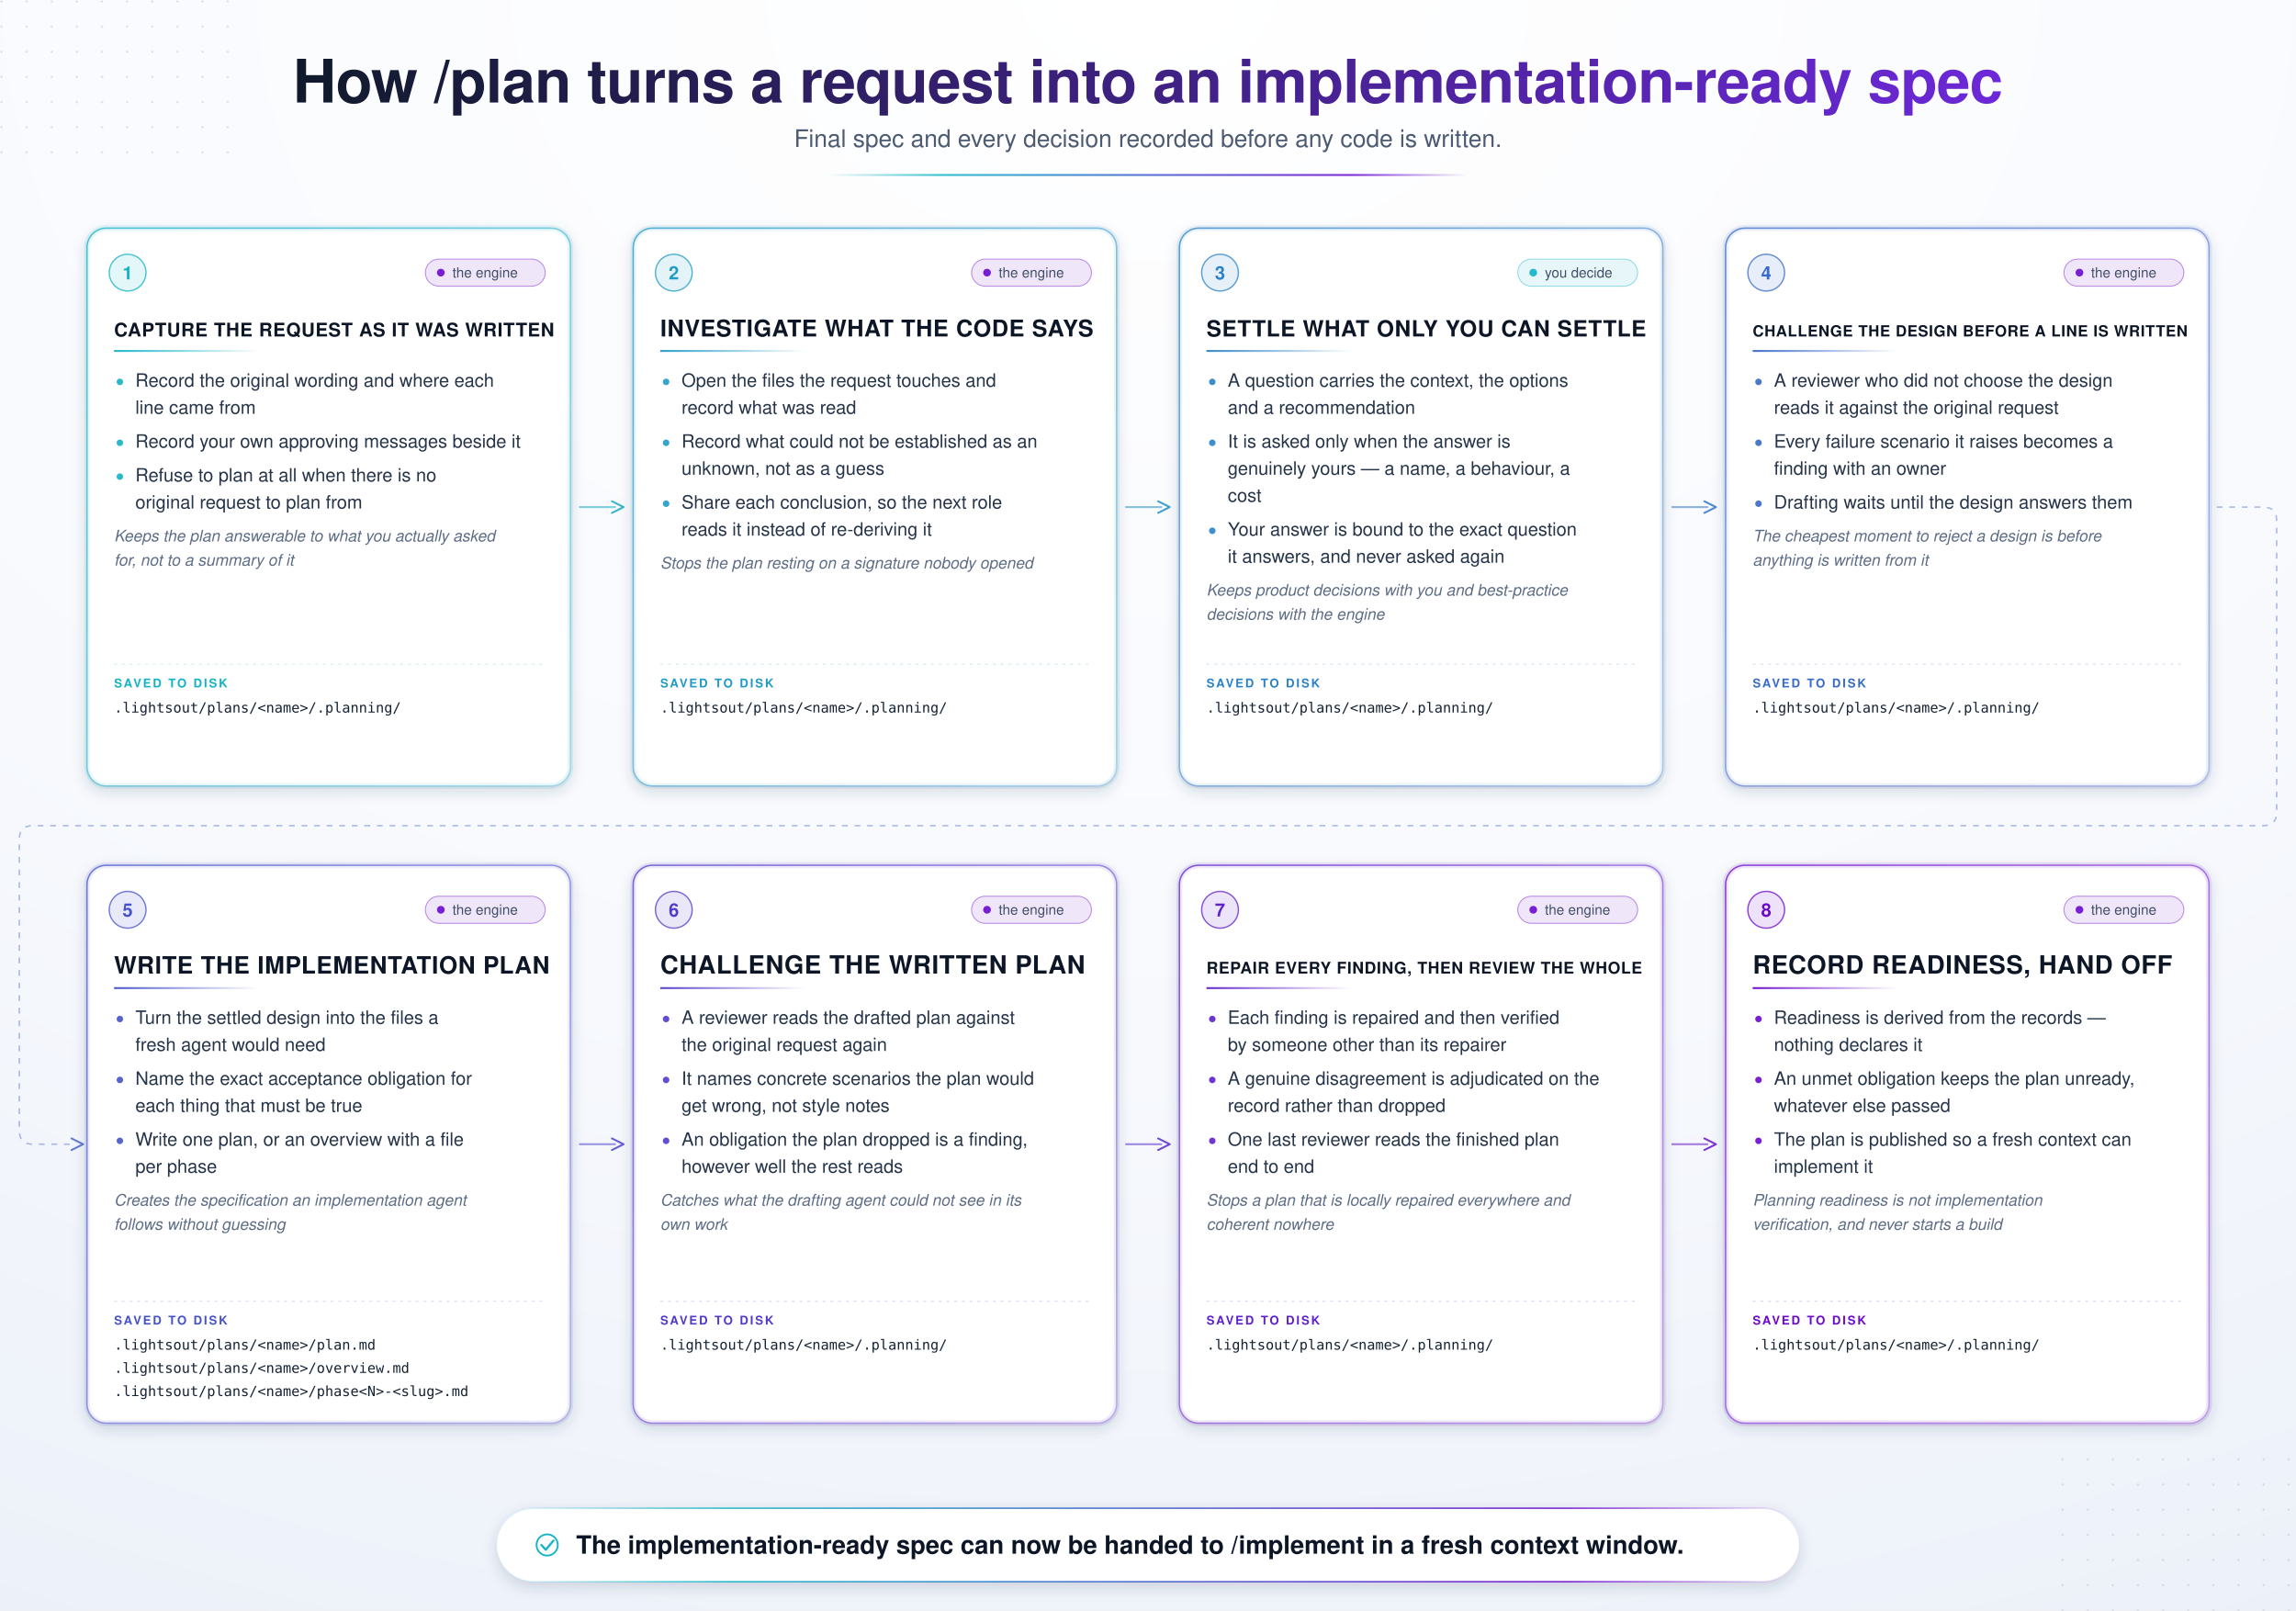
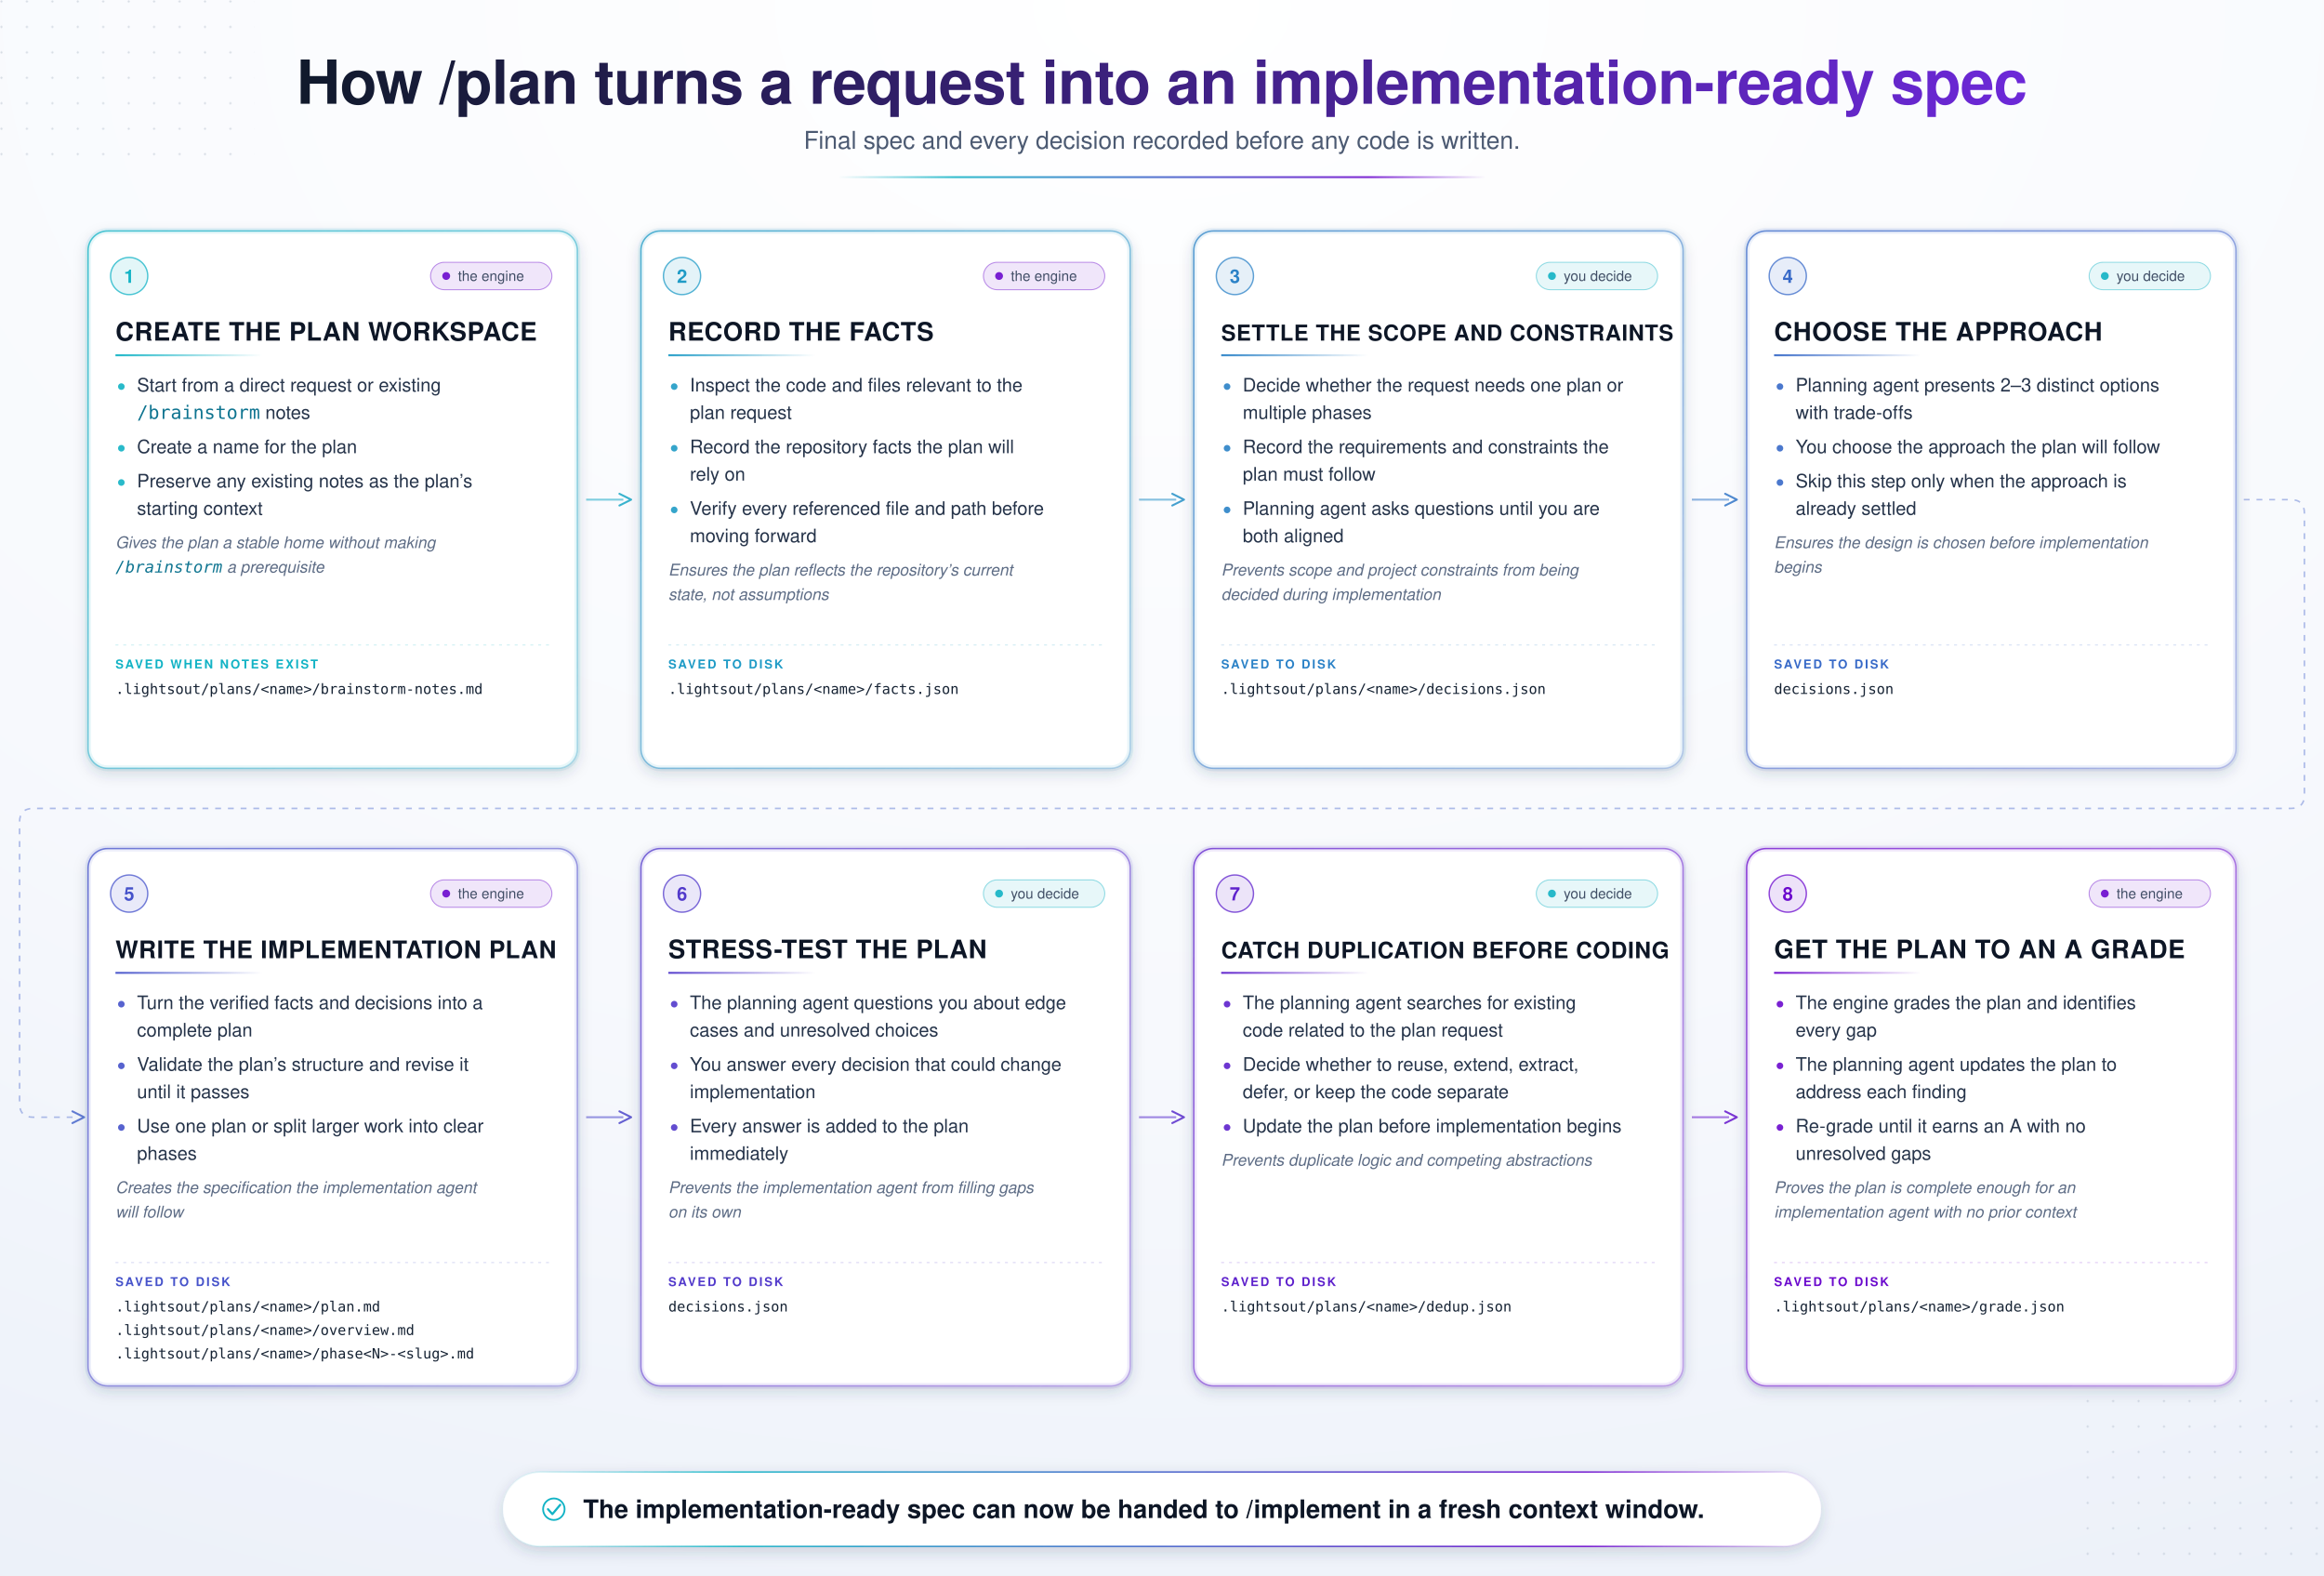
- <svg xmlns="http://www.w3.org/2000/svg" width="2375" height="1666" viewBox="0 0 2375 1666" font-family="Helvetica Neue, Helvetica, Arial, sans-serif">
+ <svg xmlns="http://www.w3.org/2000/svg" width="2375" height="1610" viewBox="0 0 2375 1610" font-family="Helvetica Neue, Helvetica, Arial, sans-serif">
  <defs>
    <radialGradient id="bg" cx="50%" cy="0%" r="120%">
      <stop offset="0%" stop-color="#ffffff" />
      <stop offset="55%" stop-color="#f7f9fd" />
      <stop offset="100%" stop-color="#eaeff8" />
    </radialGradient>
    <linearGradient id="title" x1="0" y1="0" x2="1" y2="0">
      <stop offset="0%" stop-color="#101a2b" />
      <stop offset="100%" stop-color="#6d28d9" />
    </linearGradient>
    <linearGradient id="rail" x1="0" y1="0" x2="1" y2="0">
      <stop offset="0%" stop-color="#12b3c5" stop-opacity="0" />
      <stop offset="18%" stop-color="#12b3c5" stop-opacity="0.85" />
      <stop offset="82%" stop-color="#6b09cd" stop-opacity="0.85" />
      <stop offset="100%" stop-color="#6b09cd" stop-opacity="0" />
    </linearGradient>
    <linearGradient id="edge0" x1="0" y1="0" x2="1" y2="1">
      <stop offset="0%" stop-color="#12b3c5" stop-opacity="0.75" />
      <stop offset="100%" stop-color="#2098c6" stop-opacity="0.28" />
    </linearGradient>
    <linearGradient id="rule0" x1="0" y1="0" x2="1" y2="0">
      <stop offset="0%" stop-color="#12b3c5" stop-opacity="0.95" />
      <stop offset="100%" stop-color="#12b3c5" stop-opacity="0" />
    </linearGradient>
    <linearGradient id="edge1" x1="0" y1="0" x2="1" y2="1">
      <stop offset="0%" stop-color="#1f9bc6" stop-opacity="0.75" />
      <stop offset="100%" stop-color="#2d80c7" stop-opacity="0.28" />
    </linearGradient>
    <linearGradient id="rule1" x1="0" y1="0" x2="1" y2="0">
      <stop offset="0%" stop-color="#1f9bc6" stop-opacity="0.95" />
      <stop offset="100%" stop-color="#1f9bc6" stop-opacity="0" />
    </linearGradient>
    <linearGradient id="edge2" x1="0" y1="0" x2="1" y2="1">
      <stop offset="0%" stop-color="#2b82c7" stop-opacity="0.75" />
      <stop offset="100%" stop-color="#3a67c9" stop-opacity="0.28" />
    </linearGradient>
    <linearGradient id="rule2" x1="0" y1="0" x2="1" y2="0">
      <stop offset="0%" stop-color="#2b82c7" stop-opacity="0.95" />
      <stop offset="100%" stop-color="#2b82c7" stop-opacity="0" />
    </linearGradient>
    <linearGradient id="edge3" x1="0" y1="0" x2="1" y2="1">
      <stop offset="0%" stop-color="#386ac8" stop-opacity="0.75" />
      <stop offset="100%" stop-color="#464fca" stop-opacity="0.28" />
    </linearGradient>
    <linearGradient id="rule3" x1="0" y1="0" x2="1" y2="0">
      <stop offset="0%" stop-color="#386ac8" stop-opacity="0.95" />
      <stop offset="100%" stop-color="#386ac8" stop-opacity="0" />
    </linearGradient>
    <linearGradient id="edge4" x1="0" y1="0" x2="1" y2="1">
      <stop offset="0%" stop-color="#4552ca" stop-opacity="0.75" />
      <stop offset="100%" stop-color="#5337cb" stop-opacity="0.28" />
    </linearGradient>
    <linearGradient id="rule4" x1="0" y1="0" x2="1" y2="0">
      <stop offset="0%" stop-color="#4552ca" stop-opacity="0.95" />
      <stop offset="100%" stop-color="#4552ca" stop-opacity="0" />
    </linearGradient>
    <linearGradient id="edge5" x1="0" y1="0" x2="1" y2="1">
      <stop offset="0%" stop-color="#523acb" stop-opacity="0.75" />
      <stop offset="100%" stop-color="#601ecc" stop-opacity="0.28" />
    </linearGradient>
    <linearGradient id="rule5" x1="0" y1="0" x2="1" y2="0">
      <stop offset="0%" stop-color="#523acb" stop-opacity="0.95" />
      <stop offset="100%" stop-color="#523acb" stop-opacity="0" />
    </linearGradient>
    <linearGradient id="edge6" x1="0" y1="0" x2="1" y2="1">
      <stop offset="0%" stop-color="#5e21cc" stop-opacity="0.75" />
      <stop offset="100%" stop-color="#6b09cd" stop-opacity="0.28" />
    </linearGradient>
    <linearGradient id="rule6" x1="0" y1="0" x2="1" y2="0">
      <stop offset="0%" stop-color="#5e21cc" stop-opacity="0.95" />
      <stop offset="100%" stop-color="#5e21cc" stop-opacity="0" />
    </linearGradient>
    <linearGradient id="edge7" x1="0" y1="0" x2="1" y2="1">
      <stop offset="0%" stop-color="#6b09cd" stop-opacity="0.75" />
      <stop offset="100%" stop-color="#6b09cd" stop-opacity="0.28" />
    </linearGradient>
    <linearGradient id="rule7" x1="0" y1="0" x2="1" y2="0">
      <stop offset="0%" stop-color="#6b09cd" stop-opacity="0.95" />
      <stop offset="100%" stop-color="#6b09cd" stop-opacity="0" />
    </linearGradient>
    <filter id="lift" x="-30%" y="-30%" width="160%" height="180%">
      <feGaussianBlur in="SourceAlpha" stdDeviation="7" />
      <feOffset dy="5" result="s" />
      <feFlood flood-color="#2b3a55" flood-opacity="0.18" />
      <feComposite in2="s" operator="in" />
      <feMerge>
        <feMergeNode />
        <feMergeNode in="SourceGraphic" />
      </feMerge>
    </filter>
    <pattern id="dots" width="26" height="26" patternUnits="userSpaceOnUse">
      <circle cx="1.5" cy="1.5" r="1.1" fill="#94a3b8" fill-opacity="0.35" />
    </pattern>
  </defs>
-   <rect width="2375" height="1666" fill="url(#bg)" />
+   <rect width="2375" height="1610" fill="url(#bg)" />
  <rect x="0" y="0" width="260" height="180" fill="url(#dots)" />
-   <rect x="2115" y="1486" width="260" height="180" fill="url(#dots)" />
+   <rect x="2115" y="1430" width="260" height="180" fill="url(#dots)" />
  <text x="1187.5" y="106" text-anchor="middle" font-size="62" font-weight="700" letter-spacing="-0.5" fill="url(#title)">How /plan turns a request into an implementation-ready spec</text>
  <text x="1187.5" y="152" text-anchor="middle" font-size="25" fill="#4c5a72">Final spec and every decision recorded before any code is written.</text>
  <rect x="857.5" y="180" width="660" height="2" fill="url(#rail)" />
  <g>
-     <line x1="599" y1="524.5" x2="637" y2="524.5" stroke="#18a7c6" stroke-opacity="0.55" stroke-width="2" />
-     <path d="M633,518.5 L645,524.5 L633,530.5" fill="none" stroke="#18a7c6" stroke-opacity="0.85" stroke-width="2" stroke-linecap="round" stroke-linejoin="round" />
-   </g>
-   <g>
-     <line x1="1164" y1="524.5" x2="1202" y2="524.5" stroke="#258fc7" stroke-opacity="0.55" stroke-width="2" />
-     <path d="M1198,518.5 L1210,524.5 L1198,530.5" fill="none" stroke="#258fc7" stroke-opacity="0.85" stroke-width="2" stroke-linecap="round" stroke-linejoin="round" />
-   </g>
-   <g>
-     <line x1="1729" y1="524.5" x2="1767" y2="524.5" stroke="#3276c8" stroke-opacity="0.55" stroke-width="2" />
-     <path d="M1763,518.5 L1775,524.5 L1763,530.5" fill="none" stroke="#3276c8" stroke-opacity="0.85" stroke-width="2" stroke-linecap="round" stroke-linejoin="round" />
-   </g>
-   <path d="M2293,524.5 H2341 Q2355,524.5 2355,538.5 V840.0 Q2355,854.0 2341,854.0 H34 Q20,854.0 20,868.0 V1169.5 Q20,1183.5 34,1183.5 H76" fill="none" stroke="#3e5ec9" stroke-opacity="0.4" stroke-width="1.6" stroke-dasharray="6 7" />
-   <path d="M74,1177.5 L86,1183.5 L74,1189.5" fill="none" stroke="#3e5ec9" stroke-opacity="0.8" stroke-width="2" stroke-linecap="round" stroke-linejoin="round" />
-   <g>
-     <line x1="599" y1="1183.5" x2="637" y2="1183.5" stroke="#4b46ca" stroke-opacity="0.55" stroke-width="2" />
-     <path d="M633,1177.5 L645,1183.5 L633,1189.5" fill="none" stroke="#4b46ca" stroke-opacity="0.85" stroke-width="2" stroke-linecap="round" stroke-linejoin="round" />
-   </g>
-   <g>
-     <line x1="1164" y1="1183.5" x2="1202" y2="1183.5" stroke="#582dcb" stroke-opacity="0.55" stroke-width="2" />
-     <path d="M1198,1177.5 L1210,1183.5 L1198,1189.5" fill="none" stroke="#582dcb" stroke-opacity="0.85" stroke-width="2" stroke-linecap="round" stroke-linejoin="round" />
-   </g>
-   <g>
-     <line x1="1729" y1="1183.5" x2="1767" y2="1183.5" stroke="#6515cc" stroke-opacity="0.55" stroke-width="2" />
-     <path d="M1763,1177.5 L1775,1183.5 L1763,1189.5" fill="none" stroke="#6515cc" stroke-opacity="0.85" stroke-width="2" stroke-linecap="round" stroke-linejoin="round" />
+     <line x1="599" y1="510.5" x2="637" y2="510.5" stroke="#18a7c6" stroke-opacity="0.55" stroke-width="2" />
+     <path d="M633,504.5 L645,510.5 L633,516.5" fill="none" stroke="#18a7c6" stroke-opacity="0.85" stroke-width="2" stroke-linecap="round" stroke-linejoin="round" />
+   </g>
+   <g>
+     <line x1="1164" y1="510.5" x2="1202" y2="510.5" stroke="#258fc7" stroke-opacity="0.55" stroke-width="2" />
+     <path d="M1198,504.5 L1210,510.5 L1198,516.5" fill="none" stroke="#258fc7" stroke-opacity="0.85" stroke-width="2" stroke-linecap="round" stroke-linejoin="round" />
+   </g>
+   <g>
+     <line x1="1729" y1="510.5" x2="1767" y2="510.5" stroke="#3276c8" stroke-opacity="0.55" stroke-width="2" />
+     <path d="M1763,504.5 L1775,510.5 L1763,516.5" fill="none" stroke="#3276c8" stroke-opacity="0.85" stroke-width="2" stroke-linecap="round" stroke-linejoin="round" />
+   </g>
+   <path d="M2293,510.5 H2341 Q2355,510.5 2355,524.5 V812.0 Q2355,826.0 2341,826.0 H34 Q20,826.0 20,840.0 V1127.5 Q20,1141.5 34,1141.5 H76" fill="none" stroke="#3e5ec9" stroke-opacity="0.4" stroke-width="1.6" stroke-dasharray="6 7" />
+   <path d="M74,1135.5 L86,1141.5 L74,1147.5" fill="none" stroke="#3e5ec9" stroke-opacity="0.8" stroke-width="2" stroke-linecap="round" stroke-linejoin="round" />
+   <g>
+     <line x1="599" y1="1141.5" x2="637" y2="1141.5" stroke="#4b46ca" stroke-opacity="0.55" stroke-width="2" />
+     <path d="M633,1135.5 L645,1141.5 L633,1147.5" fill="none" stroke="#4b46ca" stroke-opacity="0.85" stroke-width="2" stroke-linecap="round" stroke-linejoin="round" />
+   </g>
+   <g>
+     <line x1="1164" y1="1141.5" x2="1202" y2="1141.5" stroke="#582dcb" stroke-opacity="0.55" stroke-width="2" />
+     <path d="M1198,1135.5 L1210,1141.5 L1198,1147.5" fill="none" stroke="#582dcb" stroke-opacity="0.85" stroke-width="2" stroke-linecap="round" stroke-linejoin="round" />
+   </g>
+   <g>
+     <line x1="1729" y1="1141.5" x2="1767" y2="1141.5" stroke="#6515cc" stroke-opacity="0.55" stroke-width="2" />
+     <path d="M1763,1135.5 L1775,1141.5 L1763,1147.5" fill="none" stroke="#6515cc" stroke-opacity="0.85" stroke-width="2" stroke-linecap="round" stroke-linejoin="round" />
  </g>
  <g transform="translate(90,236)">
-     <rect x="0" y="0" width="500" height="577" rx="20" fill="#ffffff" fill-opacity="0.97" stroke="url(#edge0)" stroke-width="1.5" filter="url(#lift)" />
-     <rect x="0" y="0" width="500" height="577" rx="20" fill="none" stroke="#12b3c5" stroke-opacity="0.10" stroke-width="6" />
+     <rect x="0" y="0" width="500" height="549" rx="20" fill="#ffffff" fill-opacity="0.97" stroke="url(#edge0)" stroke-width="1.5" filter="url(#lift)" />
+     <rect x="0" y="0" width="500" height="549" rx="20" fill="none" stroke="#12b3c5" stroke-opacity="0.10" stroke-width="6" />
    <circle cx="42" cy="46" r="19" fill="#12b3c5" fill-opacity="0.12" stroke="#12b3c5" stroke-opacity="0.75" stroke-width="1.4" />
    <text x="42" y="53" text-anchor="middle" font-size="19" font-weight="600" fill="#12b3c5">1</text>
    <rect x="350" y="32" width="124" height="28" rx="14" fill="#6b09cd" fill-opacity="0.10" stroke="#6b09cd" stroke-opacity="0.45" stroke-width="1" />
    <circle cx="366" cy="46" r="4" fill="#6b09cd" fill-opacity="0.9" />
    <text x="378" y="51" font-size="14.5" fill="#33415a" fill-opacity="0.92">the engine</text>
-     <text x="28" y="112" font-size="19.4" font-weight="700" letter-spacing="0.6" fill="#0d1626">CAPTURE THE REQUEST AS IT WAS WRITTEN</text>
+     <text x="28" y="112" font-size="26" font-weight="700" letter-spacing="0.6" fill="#0d1626">CREATE THE PLAN WORKSPACE</text>
    <rect x="28" y="126" width="150" height="2" fill="url(#rule0)" />
    <circle cx="34" cy="159" r="3.4" fill="#12b3c5" fill-opacity="0.9" />
-     <text x="50" y="164" font-size="19" font-weight="500" fill="#26344a">Record the original wording and where each</text>
-     <text x="50" y="192" font-size="19" font-weight="500" fill="#26344a">line came from</text>
+     <text x="50" y="164" font-size="19" font-weight="500" fill="#26344a">Start from a direct request or existing</text>
+     <text x="50" y="192" font-size="19" font-weight="500" fill="#26344a">
+       <tspan font-family="Menlo, SF Mono, monospace" fill="#0e7490">/brainstorm</tspan> notes</text>
    <circle cx="34" cy="222" r="3.4" fill="#12b3c5" fill-opacity="0.9" />
-     <text x="50" y="227" font-size="19" font-weight="500" fill="#26344a">Record your own approving messages beside it</text>
+     <text x="50" y="227" font-size="19" font-weight="500" fill="#26344a">Create a name for the plan</text>
    <circle cx="34" cy="257" r="3.4" fill="#12b3c5" fill-opacity="0.9" />
-     <text x="50" y="262" font-size="19" font-weight="500" fill="#26344a">Refuse to plan at all when there is no</text>
-     <text x="50" y="290" font-size="19" font-weight="500" fill="#26344a">original request to plan from</text>
-     <text x="28" y="324" font-size="16.5" font-style="italic" fill="#5d6c85">Keeps the plan answerable to what you actually asked</text>
-     <text x="28" y="349" font-size="16.5" font-style="italic" fill="#5d6c85">for, not to a summary of it</text>
-     <line x1="28" y1="451" x2="472" y2="451" stroke="#12b3c5" stroke-opacity="0.22" stroke-width="1" stroke-dasharray="3 5" />
-     <text x="28" y="475" font-size="12.5" font-weight="600" letter-spacing="1.8" fill="#12b3c5" fill-opacity="1">SAVED TO DISK</text>
-     <text x="28" y="501" font-family="Menlo, SF Mono, monospace" font-size="14.5" fill="#152233">.lightsout/plans/&lt;name&gt;/.planning/</text>
+     <text x="50" y="262" font-size="19" font-weight="500" fill="#26344a">Preserve any existing notes as the plan’s</text>
+     <text x="50" y="290" font-size="19" font-weight="500" fill="#26344a">starting context</text>
+     <text x="28" y="324" font-size="16.5" font-style="italic" fill="#5d6c85">Gives the plan a stable home without making</text>
+     <text x="28" y="349" font-size="16.5" font-style="italic" fill="#5d6c85">
+       <tspan font-family="Menlo, SF Mono, monospace" fill="#0e7490">/brainstorm</tspan> a prerequisite</text>
+     <line x1="28" y1="423" x2="472" y2="423" stroke="#12b3c5" stroke-opacity="0.22" stroke-width="1" stroke-dasharray="3 5" />
+     <text x="28" y="447" font-size="12.5" font-weight="600" letter-spacing="1.8" fill="#12b3c5" fill-opacity="1">SAVED WHEN NOTES EXIST</text>
+     <text x="28" y="473" font-family="Menlo, SF Mono, monospace" font-size="14.5" fill="#152233">.lightsout/plans/&lt;name&gt;/brainstorm-notes.md</text>
  </g>
  <g transform="translate(655,236)">
-     <rect x="0" y="0" width="500" height="577" rx="20" fill="#ffffff" fill-opacity="0.97" stroke="url(#edge1)" stroke-width="1.5" filter="url(#lift)" />
-     <rect x="0" y="0" width="500" height="577" rx="20" fill="none" stroke="#1f9bc6" stroke-opacity="0.10" stroke-width="6" />
+     <rect x="0" y="0" width="500" height="549" rx="20" fill="#ffffff" fill-opacity="0.97" stroke="url(#edge1)" stroke-width="1.5" filter="url(#lift)" />
+     <rect x="0" y="0" width="500" height="549" rx="20" fill="none" stroke="#1f9bc6" stroke-opacity="0.10" stroke-width="6" />
    <circle cx="42" cy="46" r="19" fill="#1f9bc6" fill-opacity="0.12" stroke="#1f9bc6" stroke-opacity="0.75" stroke-width="1.4" />
    <text x="42" y="53" text-anchor="middle" font-size="19" font-weight="600" fill="#1f9bc6">2</text>
    <rect x="350" y="32" width="124" height="28" rx="14" fill="#6b09cd" fill-opacity="0.10" stroke="#6b09cd" stroke-opacity="0.45" stroke-width="1" />
    <circle cx="366" cy="46" r="4" fill="#6b09cd" fill-opacity="0.9" />
    <text x="378" y="51" font-size="14.5" fill="#33415a" fill-opacity="0.92">the engine</text>
-     <text x="28" y="112" font-size="23.9" font-weight="700" letter-spacing="0.6" fill="#0d1626">INVESTIGATE WHAT THE CODE SAYS</text>
+     <text x="28" y="112" font-size="26" font-weight="700" letter-spacing="0.6" fill="#0d1626">RECORD THE FACTS</text>
    <rect x="28" y="126" width="150" height="2" fill="url(#rule1)" />
    <circle cx="34" cy="159" r="3.4" fill="#1f9bc6" fill-opacity="0.9" />
-     <text x="50" y="164" font-size="19" font-weight="500" fill="#26344a">Open the files the request touches and</text>
-     <text x="50" y="192" font-size="19" font-weight="500" fill="#26344a">record what was read</text>
+     <text x="50" y="164" font-size="19" font-weight="500" fill="#26344a">Inspect the code and files relevant to the</text>
+     <text x="50" y="192" font-size="19" font-weight="500" fill="#26344a">plan request</text>
    <circle cx="34" cy="222" r="3.4" fill="#1f9bc6" fill-opacity="0.9" />
-     <text x="50" y="227" font-size="19" font-weight="500" fill="#26344a">Record what could not be established as an</text>
-     <text x="50" y="255" font-size="19" font-weight="500" fill="#26344a">unknown, not as a guess</text>
+     <text x="50" y="227" font-size="19" font-weight="500" fill="#26344a">Record the repository facts the plan will</text>
+     <text x="50" y="255" font-size="19" font-weight="500" fill="#26344a">rely on</text>
    <circle cx="34" cy="285" r="3.4" fill="#1f9bc6" fill-opacity="0.9" />
-     <text x="50" y="290" font-size="19" font-weight="500" fill="#26344a">Share each conclusion, so the next role</text>
-     <text x="50" y="318" font-size="19" font-weight="500" fill="#26344a">reads it instead of re-deriving it</text>
-     <text x="28" y="352" font-size="16.5" font-style="italic" fill="#5d6c85">Stops the plan resting on a signature nobody opened</text>
-     <line x1="28" y1="451" x2="472" y2="451" stroke="#1f9bc6" stroke-opacity="0.22" stroke-width="1" stroke-dasharray="3 5" />
-     <text x="28" y="475" font-size="12.5" font-weight="600" letter-spacing="1.8" fill="#1f9bc6" fill-opacity="1">SAVED TO DISK</text>
-     <text x="28" y="501" font-family="Menlo, SF Mono, monospace" font-size="14.5" fill="#152233">.lightsout/plans/&lt;name&gt;/.planning/</text>
+     <text x="50" y="290" font-size="19" font-weight="500" fill="#26344a">Verify every referenced file and path before</text>
+     <text x="50" y="318" font-size="19" font-weight="500" fill="#26344a">moving forward</text>
+     <text x="28" y="352" font-size="16.5" font-style="italic" fill="#5d6c85">Ensures the plan reflects the repository’s current</text>
+     <text x="28" y="377" font-size="16.5" font-style="italic" fill="#5d6c85">state, not assumptions</text>
+     <line x1="28" y1="423" x2="472" y2="423" stroke="#1f9bc6" stroke-opacity="0.22" stroke-width="1" stroke-dasharray="3 5" />
+     <text x="28" y="447" font-size="12.5" font-weight="600" letter-spacing="1.8" fill="#1f9bc6" fill-opacity="1">SAVED TO DISK</text>
+     <text x="28" y="473" font-family="Menlo, SF Mono, monospace" font-size="14.5" fill="#152233">.lightsout/plans/&lt;name&gt;/facts.json</text>
  </g>
  <g transform="translate(1220,236)">
-     <rect x="0" y="0" width="500" height="577" rx="20" fill="#ffffff" fill-opacity="0.97" stroke="url(#edge2)" stroke-width="1.5" filter="url(#lift)" />
-     <rect x="0" y="0" width="500" height="577" rx="20" fill="none" stroke="#2b82c7" stroke-opacity="0.10" stroke-width="6" />
+     <rect x="0" y="0" width="500" height="549" rx="20" fill="#ffffff" fill-opacity="0.97" stroke="url(#edge2)" stroke-width="1.5" filter="url(#lift)" />
+     <rect x="0" y="0" width="500" height="549" rx="20" fill="none" stroke="#2b82c7" stroke-opacity="0.10" stroke-width="6" />
    <circle cx="42" cy="46" r="19" fill="#2b82c7" fill-opacity="0.12" stroke="#2b82c7" stroke-opacity="0.75" stroke-width="1.4" />
    <text x="42" y="53" text-anchor="middle" font-size="19" font-weight="600" fill="#2b82c7">3</text>
    <rect x="350" y="32" width="124" height="28" rx="14" fill="#12b3c5" fill-opacity="0.10" stroke="#12b3c5" stroke-opacity="0.45" stroke-width="1" />
    <circle cx="366" cy="46" r="4" fill="#12b3c5" fill-opacity="0.9" />
    <text x="378" y="51" font-size="14.5" fill="#33415a" fill-opacity="0.92">you decide</text>
-     <text x="28" y="112" font-size="23.1" font-weight="700" letter-spacing="0.6" fill="#0d1626">SETTLE WHAT ONLY YOU CAN SETTLE</text>
+     <text x="28" y="112" font-size="22.4" font-weight="700" letter-spacing="0.6" fill="#0d1626">SETTLE THE SCOPE AND CONSTRAINTS</text>
    <rect x="28" y="126" width="150" height="2" fill="url(#rule2)" />
    <circle cx="34" cy="159" r="3.4" fill="#2b82c7" fill-opacity="0.9" />
-     <text x="50" y="164" font-size="19" font-weight="500" fill="#26344a">A question carries the context, the options</text>
-     <text x="50" y="192" font-size="19" font-weight="500" fill="#26344a">and a recommendation</text>
+     <text x="50" y="164" font-size="19" font-weight="500" fill="#26344a">Decide whether the request needs one plan or</text>
+     <text x="50" y="192" font-size="19" font-weight="500" fill="#26344a">multiple phases</text>
    <circle cx="34" cy="222" r="3.4" fill="#2b82c7" fill-opacity="0.9" />
-     <text x="50" y="227" font-size="19" font-weight="500" fill="#26344a">It is asked only when the answer is</text>
-     <text x="50" y="255" font-size="19" font-weight="500" fill="#26344a">genuinely yours — a name, a behaviour, a</text>
-     <text x="50" y="283" font-size="19" font-weight="500" fill="#26344a">cost</text>
-     <circle cx="34" cy="313" r="3.4" fill="#2b82c7" fill-opacity="0.9" />
-     <text x="50" y="318" font-size="19" font-weight="500" fill="#26344a">Your answer is bound to the exact question</text>
-     <text x="50" y="346" font-size="19" font-weight="500" fill="#26344a">it answers, and never asked again</text>
-     <text x="28" y="380" font-size="16.5" font-style="italic" fill="#5d6c85">Keeps product decisions with you and best-practice</text>
-     <text x="28" y="405" font-size="16.5" font-style="italic" fill="#5d6c85">decisions with the engine</text>
-     <line x1="28" y1="451" x2="472" y2="451" stroke="#2b82c7" stroke-opacity="0.22" stroke-width="1" stroke-dasharray="3 5" />
-     <text x="28" y="475" font-size="12.5" font-weight="600" letter-spacing="1.8" fill="#2b82c7" fill-opacity="1">SAVED TO DISK</text>
-     <text x="28" y="501" font-family="Menlo, SF Mono, monospace" font-size="14.5" fill="#152233">.lightsout/plans/&lt;name&gt;/.planning/</text>
+     <text x="50" y="227" font-size="19" font-weight="500" fill="#26344a">Record the requirements and constraints the</text>
+     <text x="50" y="255" font-size="19" font-weight="500" fill="#26344a">plan must follow</text>
+     <circle cx="34" cy="285" r="3.4" fill="#2b82c7" fill-opacity="0.9" />
+     <text x="50" y="290" font-size="19" font-weight="500" fill="#26344a">Planning agent asks questions until you are</text>
+     <text x="50" y="318" font-size="19" font-weight="500" fill="#26344a">both aligned</text>
+     <text x="28" y="352" font-size="16.5" font-style="italic" fill="#5d6c85">Prevents scope and project constraints from being</text>
+     <text x="28" y="377" font-size="16.5" font-style="italic" fill="#5d6c85">decided during implementation</text>
+     <line x1="28" y1="423" x2="472" y2="423" stroke="#2b82c7" stroke-opacity="0.22" stroke-width="1" stroke-dasharray="3 5" />
+     <text x="28" y="447" font-size="12.5" font-weight="600" letter-spacing="1.8" fill="#2b82c7" fill-opacity="1">SAVED TO DISK</text>
+     <text x="28" y="473" font-family="Menlo, SF Mono, monospace" font-size="14.5" fill="#152233">.lightsout/plans/&lt;name&gt;/decisions.json</text>
  </g>
  <g transform="translate(1785,236)">
-     <rect x="0" y="0" width="500" height="577" rx="20" fill="#ffffff" fill-opacity="0.97" stroke="url(#edge3)" stroke-width="1.5" filter="url(#lift)" />
-     <rect x="0" y="0" width="500" height="577" rx="20" fill="none" stroke="#386ac8" stroke-opacity="0.10" stroke-width="6" />
+     <rect x="0" y="0" width="500" height="549" rx="20" fill="#ffffff" fill-opacity="0.97" stroke="url(#edge3)" stroke-width="1.5" filter="url(#lift)" />
+     <rect x="0" y="0" width="500" height="549" rx="20" fill="none" stroke="#386ac8" stroke-opacity="0.10" stroke-width="6" />
    <circle cx="42" cy="46" r="19" fill="#386ac8" fill-opacity="0.12" stroke="#386ac8" stroke-opacity="0.75" stroke-width="1.4" />
    <text x="42" y="53" text-anchor="middle" font-size="19" font-weight="600" fill="#386ac8">4</text>
-     <rect x="350" y="32" width="124" height="28" rx="14" fill="#6b09cd" fill-opacity="0.10" stroke="#6b09cd" stroke-opacity="0.45" stroke-width="1" />
-     <circle cx="366" cy="46" r="4" fill="#6b09cd" fill-opacity="0.9" />
-     <text x="378" y="51" font-size="14.5" fill="#33415a" fill-opacity="0.92">the engine</text>
-     <text x="28" y="112" font-size="15.9" font-weight="700" letter-spacing="0.6" fill="#0d1626">CHALLENGE THE DESIGN BEFORE A LINE IS WRITTEN</text>
+     <rect x="350" y="32" width="124" height="28" rx="14" fill="#12b3c5" fill-opacity="0.10" stroke="#12b3c5" stroke-opacity="0.45" stroke-width="1" />
+     <circle cx="366" cy="46" r="4" fill="#12b3c5" fill-opacity="0.9" />
+     <text x="378" y="51" font-size="14.5" fill="#33415a" fill-opacity="0.92">you decide</text>
+     <text x="28" y="112" font-size="26" font-weight="700" letter-spacing="0.6" fill="#0d1626">CHOOSE THE APPROACH</text>
    <rect x="28" y="126" width="150" height="2" fill="url(#rule3)" />
    <circle cx="34" cy="159" r="3.4" fill="#386ac8" fill-opacity="0.9" />
-     <text x="50" y="164" font-size="19" font-weight="500" fill="#26344a">A reviewer who did not choose the design</text>
-     <text x="50" y="192" font-size="19" font-weight="500" fill="#26344a">reads it against the original request</text>
+     <text x="50" y="164" font-size="19" font-weight="500" fill="#26344a">Planning agent presents 2–3 distinct options</text>
+     <text x="50" y="192" font-size="19" font-weight="500" fill="#26344a">with trade-offs</text>
    <circle cx="34" cy="222" r="3.4" fill="#386ac8" fill-opacity="0.9" />
-     <text x="50" y="227" font-size="19" font-weight="500" fill="#26344a">Every failure scenario it raises becomes a</text>
-     <text x="50" y="255" font-size="19" font-weight="500" fill="#26344a">finding with an owner</text>
-     <circle cx="34" cy="285" r="3.4" fill="#386ac8" fill-opacity="0.9" />
-     <text x="50" y="290" font-size="19" font-weight="500" fill="#26344a">Drafting waits until the design answers them</text>
-     <text x="28" y="324" font-size="16.5" font-style="italic" fill="#5d6c85">The cheapest moment to reject a design is before</text>
-     <text x="28" y="349" font-size="16.5" font-style="italic" fill="#5d6c85">anything is written from it</text>
-     <line x1="28" y1="451" x2="472" y2="451" stroke="#386ac8" stroke-opacity="0.22" stroke-width="1" stroke-dasharray="3 5" />
-     <text x="28" y="475" font-size="12.5" font-weight="600" letter-spacing="1.8" fill="#386ac8" fill-opacity="1">SAVED TO DISK</text>
-     <text x="28" y="501" font-family="Menlo, SF Mono, monospace" font-size="14.5" fill="#152233">.lightsout/plans/&lt;name&gt;/.planning/</text>
-   </g>
-   <g transform="translate(90,895)">
-     <rect x="0" y="0" width="500" height="577" rx="20" fill="#ffffff" fill-opacity="0.97" stroke="url(#edge4)" stroke-width="1.5" filter="url(#lift)" />
-     <rect x="0" y="0" width="500" height="577" rx="20" fill="none" stroke="#4552ca" stroke-opacity="0.10" stroke-width="6" />
+     <text x="50" y="227" font-size="19" font-weight="500" fill="#26344a">You choose the approach the plan will follow</text>
+     <circle cx="34" cy="257" r="3.4" fill="#386ac8" fill-opacity="0.9" />
+     <text x="50" y="262" font-size="19" font-weight="500" fill="#26344a">Skip this step only when the approach is</text>
+     <text x="50" y="290" font-size="19" font-weight="500" fill="#26344a">already settled</text>
+     <text x="28" y="324" font-size="16.5" font-style="italic" fill="#5d6c85">Ensures the design is chosen before implementation</text>
+     <text x="28" y="349" font-size="16.5" font-style="italic" fill="#5d6c85">begins</text>
+     <line x1="28" y1="423" x2="472" y2="423" stroke="#386ac8" stroke-opacity="0.22" stroke-width="1" stroke-dasharray="3 5" />
+     <text x="28" y="447" font-size="12.5" font-weight="600" letter-spacing="1.8" fill="#386ac8" fill-opacity="1">SAVED TO DISK</text>
+     <text x="28" y="473" font-family="Menlo, SF Mono, monospace" font-size="14.5" fill="#152233">decisions.json</text>
+   </g>
+   <g transform="translate(90,867)">
+     <rect x="0" y="0" width="500" height="549" rx="20" fill="#ffffff" fill-opacity="0.97" stroke="url(#edge4)" stroke-width="1.5" filter="url(#lift)" />
+     <rect x="0" y="0" width="500" height="549" rx="20" fill="none" stroke="#4552ca" stroke-opacity="0.10" stroke-width="6" />
    <circle cx="42" cy="46" r="19" fill="#4552ca" fill-opacity="0.12" stroke="#4552ca" stroke-opacity="0.75" stroke-width="1.4" />
    <text x="42" y="53" text-anchor="middle" font-size="19" font-weight="600" fill="#4552ca">5</text>
    <rect x="350" y="32" width="124" height="28" rx="14" fill="#6b09cd" fill-opacity="0.10" stroke="#6b09cd" stroke-opacity="0.45" stroke-width="1" />
    <circle cx="366" cy="46" r="4" fill="#6b09cd" fill-opacity="0.9" />
    <text x="378" y="51" font-size="14.5" fill="#33415a" fill-opacity="0.92">the engine</text>
    <text x="28" y="112" font-size="24.7" font-weight="700" letter-spacing="0.6" fill="#0d1626">WRITE THE IMPLEMENTATION PLAN</text>
    <rect x="28" y="126" width="150" height="2" fill="url(#rule4)" />
    <circle cx="34" cy="159" r="3.4" fill="#4552ca" fill-opacity="0.9" />
-     <text x="50" y="164" font-size="19" font-weight="500" fill="#26344a">Turn the settled design into the files a</text>
-     <text x="50" y="192" font-size="19" font-weight="500" fill="#26344a">fresh agent would need</text>
+     <text x="50" y="164" font-size="19" font-weight="500" fill="#26344a">Turn the verified facts and decisions into a</text>
+     <text x="50" y="192" font-size="19" font-weight="500" fill="#26344a">complete plan</text>
    <circle cx="34" cy="222" r="3.4" fill="#4552ca" fill-opacity="0.9" />
-     <text x="50" y="227" font-size="19" font-weight="500" fill="#26344a">Name the exact acceptance obligation for</text>
-     <text x="50" y="255" font-size="19" font-weight="500" fill="#26344a">each thing that must be true</text>
+     <text x="50" y="227" font-size="19" font-weight="500" fill="#26344a">Validate the plan’s structure and revise it</text>
+     <text x="50" y="255" font-size="19" font-weight="500" fill="#26344a">until it passes</text>
    <circle cx="34" cy="285" r="3.4" fill="#4552ca" fill-opacity="0.9" />
-     <text x="50" y="290" font-size="19" font-weight="500" fill="#26344a">Write one plan, or an overview with a file</text>
-     <text x="50" y="318" font-size="19" font-weight="500" fill="#26344a">per phase</text>
-     <text x="28" y="352" font-size="16.5" font-style="italic" fill="#5d6c85">Creates the specification an implementation agent</text>
-     <text x="28" y="377" font-size="16.5" font-style="italic" fill="#5d6c85">follows without guessing</text>
-     <line x1="28" y1="451" x2="472" y2="451" stroke="#4552ca" stroke-opacity="0.22" stroke-width="1" stroke-dasharray="3 5" />
-     <text x="28" y="475" font-size="12.5" font-weight="600" letter-spacing="1.8" fill="#4552ca" fill-opacity="1">SAVED TO DISK</text>
-     <text x="28" y="501" font-family="Menlo, SF Mono, monospace" font-size="14.5" fill="#152233">.lightsout/plans/&lt;name&gt;/plan.md</text>
-     <text x="28" y="525" font-family="Menlo, SF Mono, monospace" font-size="14.5" fill="#152233">.lightsout/plans/&lt;name&gt;/overview.md</text>
-     <text x="28" y="549" font-family="Menlo, SF Mono, monospace" font-size="14.5" fill="#152233">.lightsout/plans/&lt;name&gt;/phase&lt;N&gt;-&lt;slug&gt;.md</text>
-   </g>
-   <g transform="translate(655,895)">
-     <rect x="0" y="0" width="500" height="577" rx="20" fill="#ffffff" fill-opacity="0.97" stroke="url(#edge5)" stroke-width="1.5" filter="url(#lift)" />
-     <rect x="0" y="0" width="500" height="577" rx="20" fill="none" stroke="#523acb" stroke-opacity="0.10" stroke-width="6" />
+     <text x="50" y="290" font-size="19" font-weight="500" fill="#26344a">Use one plan or split larger work into clear</text>
+     <text x="50" y="318" font-size="19" font-weight="500" fill="#26344a">phases</text>
+     <text x="28" y="352" font-size="16.5" font-style="italic" fill="#5d6c85">Creates the specification the implementation agent</text>
+     <text x="28" y="377" font-size="16.5" font-style="italic" fill="#5d6c85">will follow</text>
+     <line x1="28" y1="423" x2="472" y2="423" stroke="#4552ca" stroke-opacity="0.22" stroke-width="1" stroke-dasharray="3 5" />
+     <text x="28" y="447" font-size="12.5" font-weight="600" letter-spacing="1.8" fill="#4552ca" fill-opacity="1">SAVED TO DISK</text>
+     <text x="28" y="473" font-family="Menlo, SF Mono, monospace" font-size="14.5" fill="#152233">.lightsout/plans/&lt;name&gt;/plan.md</text>
+     <text x="28" y="497" font-family="Menlo, SF Mono, monospace" font-size="14.5" fill="#152233">.lightsout/plans/&lt;name&gt;/overview.md</text>
+     <text x="28" y="521" font-family="Menlo, SF Mono, monospace" font-size="14.5" fill="#152233">.lightsout/plans/&lt;name&gt;/phase&lt;N&gt;-&lt;slug&gt;.md</text>
+   </g>
+   <g transform="translate(655,867)">
+     <rect x="0" y="0" width="500" height="549" rx="20" fill="#ffffff" fill-opacity="0.97" stroke="url(#edge5)" stroke-width="1.5" filter="url(#lift)" />
+     <rect x="0" y="0" width="500" height="549" rx="20" fill="none" stroke="#523acb" stroke-opacity="0.10" stroke-width="6" />
    <circle cx="42" cy="46" r="19" fill="#523acb" fill-opacity="0.12" stroke="#523acb" stroke-opacity="0.75" stroke-width="1.4" />
    <text x="42" y="53" text-anchor="middle" font-size="19" font-weight="600" fill="#523acb">6</text>
-     <rect x="350" y="32" width="124" height="28" rx="14" fill="#6b09cd" fill-opacity="0.10" stroke="#6b09cd" stroke-opacity="0.45" stroke-width="1" />
-     <circle cx="366" cy="46" r="4" fill="#6b09cd" fill-opacity="0.9" />
-     <text x="378" y="51" font-size="14.5" fill="#33415a" fill-opacity="0.92">the engine</text>
-     <text x="28" y="112" font-size="26" font-weight="700" letter-spacing="0.6" fill="#0d1626">CHALLENGE THE WRITTEN PLAN</text>
+     <rect x="350" y="32" width="124" height="28" rx="14" fill="#12b3c5" fill-opacity="0.10" stroke="#12b3c5" stroke-opacity="0.45" stroke-width="1" />
+     <circle cx="366" cy="46" r="4" fill="#12b3c5" fill-opacity="0.9" />
+     <text x="378" y="51" font-size="14.5" fill="#33415a" fill-opacity="0.92">you decide</text>
+     <text x="28" y="112" font-size="26" font-weight="700" letter-spacing="0.6" fill="#0d1626">STRESS-TEST THE PLAN</text>
    <rect x="28" y="126" width="150" height="2" fill="url(#rule5)" />
    <circle cx="34" cy="159" r="3.4" fill="#523acb" fill-opacity="0.9" />
-     <text x="50" y="164" font-size="19" font-weight="500" fill="#26344a">A reviewer reads the drafted plan against</text>
-     <text x="50" y="192" font-size="19" font-weight="500" fill="#26344a">the original request again</text>
+     <text x="50" y="164" font-size="19" font-weight="500" fill="#26344a">The planning agent questions you about edge</text>
+     <text x="50" y="192" font-size="19" font-weight="500" fill="#26344a">cases and unresolved choices</text>
    <circle cx="34" cy="222" r="3.4" fill="#523acb" fill-opacity="0.9" />
-     <text x="50" y="227" font-size="19" font-weight="500" fill="#26344a">It names concrete scenarios the plan would</text>
-     <text x="50" y="255" font-size="19" font-weight="500" fill="#26344a">get wrong, not style notes</text>
+     <text x="50" y="227" font-size="19" font-weight="500" fill="#26344a">You answer every decision that could change</text>
+     <text x="50" y="255" font-size="19" font-weight="500" fill="#26344a">implementation</text>
    <circle cx="34" cy="285" r="3.4" fill="#523acb" fill-opacity="0.9" />
-     <text x="50" y="290" font-size="19" font-weight="500" fill="#26344a">An obligation the plan dropped is a finding,</text>
-     <text x="50" y="318" font-size="19" font-weight="500" fill="#26344a">however well the rest reads</text>
-     <text x="28" y="352" font-size="16.5" font-style="italic" fill="#5d6c85">Catches what the drafting agent could not see in its</text>
-     <text x="28" y="377" font-size="16.5" font-style="italic" fill="#5d6c85">own work</text>
-     <line x1="28" y1="451" x2="472" y2="451" stroke="#523acb" stroke-opacity="0.22" stroke-width="1" stroke-dasharray="3 5" />
-     <text x="28" y="475" font-size="12.5" font-weight="600" letter-spacing="1.8" fill="#523acb" fill-opacity="1">SAVED TO DISK</text>
-     <text x="28" y="501" font-family="Menlo, SF Mono, monospace" font-size="14.5" fill="#152233">.lightsout/plans/&lt;name&gt;/.planning/</text>
-   </g>
-   <g transform="translate(1220,895)">
-     <rect x="0" y="0" width="500" height="577" rx="20" fill="#ffffff" fill-opacity="0.97" stroke="url(#edge6)" stroke-width="1.5" filter="url(#lift)" />
-     <rect x="0" y="0" width="500" height="577" rx="20" fill="none" stroke="#5e21cc" stroke-opacity="0.10" stroke-width="6" />
+     <text x="50" y="290" font-size="19" font-weight="500" fill="#26344a">Every answer is added to the plan</text>
+     <text x="50" y="318" font-size="19" font-weight="500" fill="#26344a">immediately</text>
+     <text x="28" y="352" font-size="16.5" font-style="italic" fill="#5d6c85">Prevents the implementation agent from filling gaps</text>
+     <text x="28" y="377" font-size="16.5" font-style="italic" fill="#5d6c85">on its own</text>
+     <line x1="28" y1="423" x2="472" y2="423" stroke="#523acb" stroke-opacity="0.22" stroke-width="1" stroke-dasharray="3 5" />
+     <text x="28" y="447" font-size="12.5" font-weight="600" letter-spacing="1.8" fill="#523acb" fill-opacity="1">SAVED TO DISK</text>
+     <text x="28" y="473" font-family="Menlo, SF Mono, monospace" font-size="14.5" fill="#152233">decisions.json</text>
+   </g>
+   <g transform="translate(1220,867)">
+     <rect x="0" y="0" width="500" height="549" rx="20" fill="#ffffff" fill-opacity="0.97" stroke="url(#edge6)" stroke-width="1.5" filter="url(#lift)" />
+     <rect x="0" y="0" width="500" height="549" rx="20" fill="none" stroke="#5e21cc" stroke-opacity="0.10" stroke-width="6" />
    <circle cx="42" cy="46" r="19" fill="#5e21cc" fill-opacity="0.12" stroke="#5e21cc" stroke-opacity="0.75" stroke-width="1.4" />
    <text x="42" y="53" text-anchor="middle" font-size="19" font-weight="600" fill="#5e21cc">7</text>
-     <rect x="350" y="32" width="124" height="28" rx="14" fill="#6b09cd" fill-opacity="0.10" stroke="#6b09cd" stroke-opacity="0.45" stroke-width="1" />
-     <circle cx="366" cy="46" r="4" fill="#6b09cd" fill-opacity="0.9" />
-     <text x="378" y="51" font-size="14.5" fill="#33415a" fill-opacity="0.92">the engine</text>
-     <text x="28" y="112" font-size="16.7" font-weight="700" letter-spacing="0.6" fill="#0d1626">REPAIR EVERY FINDING, THEN REVIEW THE WHOLE</text>
+     <rect x="350" y="32" width="124" height="28" rx="14" fill="#12b3c5" fill-opacity="0.10" stroke="#12b3c5" stroke-opacity="0.45" stroke-width="1" />
+     <circle cx="366" cy="46" r="4" fill="#12b3c5" fill-opacity="0.9" />
+     <text x="378" y="51" font-size="14.5" fill="#33415a" fill-opacity="0.92">you decide</text>
+     <text x="28" y="112" font-size="23.1" font-weight="700" letter-spacing="0.6" fill="#0d1626">CATCH DUPLICATION BEFORE CODING</text>
    <rect x="28" y="126" width="150" height="2" fill="url(#rule6)" />
    <circle cx="34" cy="159" r="3.4" fill="#5e21cc" fill-opacity="0.9" />
-     <text x="50" y="164" font-size="19" font-weight="500" fill="#26344a">Each finding is repaired and then verified</text>
-     <text x="50" y="192" font-size="19" font-weight="500" fill="#26344a">by someone other than its repairer</text>
+     <text x="50" y="164" font-size="19" font-weight="500" fill="#26344a">The planning agent searches for existing</text>
+     <text x="50" y="192" font-size="19" font-weight="500" fill="#26344a">code related to the plan request</text>
    <circle cx="34" cy="222" r="3.4" fill="#5e21cc" fill-opacity="0.9" />
-     <text x="50" y="227" font-size="19" font-weight="500" fill="#26344a">A genuine disagreement is adjudicated on the</text>
-     <text x="50" y="255" font-size="19" font-weight="500" fill="#26344a">record rather than dropped</text>
+     <text x="50" y="227" font-size="19" font-weight="500" fill="#26344a">Decide whether to reuse, extend, extract,</text>
+     <text x="50" y="255" font-size="19" font-weight="500" fill="#26344a">defer, or keep the code separate</text>
    <circle cx="34" cy="285" r="3.4" fill="#5e21cc" fill-opacity="0.9" />
-     <text x="50" y="290" font-size="19" font-weight="500" fill="#26344a">One last reviewer reads the finished plan</text>
-     <text x="50" y="318" font-size="19" font-weight="500" fill="#26344a">end to end</text>
-     <text x="28" y="352" font-size="16.5" font-style="italic" fill="#5d6c85">Stops a plan that is locally repaired everywhere and</text>
-     <text x="28" y="377" font-size="16.5" font-style="italic" fill="#5d6c85">coherent nowhere</text>
-     <line x1="28" y1="451" x2="472" y2="451" stroke="#5e21cc" stroke-opacity="0.22" stroke-width="1" stroke-dasharray="3 5" />
-     <text x="28" y="475" font-size="12.5" font-weight="600" letter-spacing="1.8" fill="#5e21cc" fill-opacity="1">SAVED TO DISK</text>
-     <text x="28" y="501" font-family="Menlo, SF Mono, monospace" font-size="14.5" fill="#152233">.lightsout/plans/&lt;name&gt;/.planning/</text>
-   </g>
-   <g transform="translate(1785,895)">
-     <rect x="0" y="0" width="500" height="577" rx="20" fill="#ffffff" fill-opacity="0.97" stroke="url(#edge7)" stroke-width="1.5" filter="url(#lift)" />
-     <rect x="0" y="0" width="500" height="577" rx="20" fill="none" stroke="#6b09cd" stroke-opacity="0.10" stroke-width="6" />
+     <text x="50" y="290" font-size="19" font-weight="500" fill="#26344a">Update the plan before implementation begins</text>
+     <text x="28" y="324" font-size="16.5" font-style="italic" fill="#5d6c85">Prevents duplicate logic and competing abstractions</text>
+     <line x1="28" y1="423" x2="472" y2="423" stroke="#5e21cc" stroke-opacity="0.22" stroke-width="1" stroke-dasharray="3 5" />
+     <text x="28" y="447" font-size="12.5" font-weight="600" letter-spacing="1.8" fill="#5e21cc" fill-opacity="1">SAVED TO DISK</text>
+     <text x="28" y="473" font-family="Menlo, SF Mono, monospace" font-size="14.5" fill="#152233">.lightsout/plans/&lt;name&gt;/dedup.json</text>
+   </g>
+   <g transform="translate(1785,867)">
+     <rect x="0" y="0" width="500" height="549" rx="20" fill="#ffffff" fill-opacity="0.97" stroke="url(#edge7)" stroke-width="1.5" filter="url(#lift)" />
+     <rect x="0" y="0" width="500" height="549" rx="20" fill="none" stroke="#6b09cd" stroke-opacity="0.10" stroke-width="6" />
    <circle cx="42" cy="46" r="19" fill="#6b09cd" fill-opacity="0.12" stroke="#6b09cd" stroke-opacity="0.75" stroke-width="1.4" />
    <text x="42" y="53" text-anchor="middle" font-size="19" font-weight="600" fill="#6b09cd">8</text>
    <rect x="350" y="32" width="124" height="28" rx="14" fill="#6b09cd" fill-opacity="0.10" stroke="#6b09cd" stroke-opacity="0.45" stroke-width="1" />
    <circle cx="366" cy="46" r="4" fill="#6b09cd" fill-opacity="0.9" />
    <text x="378" y="51" font-size="14.5" fill="#33415a" fill-opacity="0.92">the engine</text>
-     <text x="28" y="112" font-size="26" font-weight="700" letter-spacing="0.6" fill="#0d1626">RECORD READINESS, HAND OFF</text>
+     <text x="28" y="112" font-size="26" font-weight="700" letter-spacing="0.6" fill="#0d1626">GET THE PLAN TO AN A GRADE</text>
    <rect x="28" y="126" width="150" height="2" fill="url(#rule7)" />
    <circle cx="34" cy="159" r="3.4" fill="#6b09cd" fill-opacity="0.9" />
-     <text x="50" y="164" font-size="19" font-weight="500" fill="#26344a">Readiness is derived from the records —</text>
-     <text x="50" y="192" font-size="19" font-weight="500" fill="#26344a">nothing declares it</text>
+     <text x="50" y="164" font-size="19" font-weight="500" fill="#26344a">The engine grades the plan and identifies</text>
+     <text x="50" y="192" font-size="19" font-weight="500" fill="#26344a">every gap</text>
    <circle cx="34" cy="222" r="3.4" fill="#6b09cd" fill-opacity="0.9" />
-     <text x="50" y="227" font-size="19" font-weight="500" fill="#26344a">An unmet obligation keeps the plan unready,</text>
-     <text x="50" y="255" font-size="19" font-weight="500" fill="#26344a">whatever else passed</text>
+     <text x="50" y="227" font-size="19" font-weight="500" fill="#26344a">The planning agent updates the plan to</text>
+     <text x="50" y="255" font-size="19" font-weight="500" fill="#26344a">address each finding</text>
    <circle cx="34" cy="285" r="3.4" fill="#6b09cd" fill-opacity="0.9" />
-     <text x="50" y="290" font-size="19" font-weight="500" fill="#26344a">The plan is published so a fresh context can</text>
-     <text x="50" y="318" font-size="19" font-weight="500" fill="#26344a">implement it</text>
-     <text x="28" y="352" font-size="16.5" font-style="italic" fill="#5d6c85">Planning readiness is not implementation</text>
-     <text x="28" y="377" font-size="16.5" font-style="italic" fill="#5d6c85">verification, and never starts a build</text>
-     <line x1="28" y1="451" x2="472" y2="451" stroke="#6b09cd" stroke-opacity="0.22" stroke-width="1" stroke-dasharray="3 5" />
-     <text x="28" y="475" font-size="12.5" font-weight="600" letter-spacing="1.8" fill="#6b09cd" fill-opacity="1">SAVED TO DISK</text>
-     <text x="28" y="501" font-family="Menlo, SF Mono, monospace" font-size="14.5" fill="#152233">.lightsout/plans/&lt;name&gt;/.planning/</text>
+     <text x="50" y="290" font-size="19" font-weight="500" fill="#26344a">Re-grade until it earns an A with no</text>
+     <text x="50" y="318" font-size="19" font-weight="500" fill="#26344a">unresolved gaps</text>
+     <text x="28" y="352" font-size="16.5" font-style="italic" fill="#5d6c85">Proves the plan is complete enough for an</text>
+     <text x="28" y="377" font-size="16.5" font-style="italic" fill="#5d6c85">implementation agent with no prior context</text>
+     <line x1="28" y1="423" x2="472" y2="423" stroke="#6b09cd" stroke-opacity="0.22" stroke-width="1" stroke-dasharray="3 5" />
+     <text x="28" y="447" font-size="12.5" font-weight="600" letter-spacing="1.8" fill="#6b09cd" fill-opacity="1">SAVED TO DISK</text>
+     <text x="28" y="473" font-family="Menlo, SF Mono, monospace" font-size="14.5" fill="#152233">.lightsout/plans/&lt;name&gt;/grade.json</text>
  </g>
  <g filter="url(#lift)">
-     <rect x="514.0" y="1560" width="1347" height="76" rx="38.0" fill="#ffffff" stroke="url(#rail)" stroke-width="1.6" />
-   </g>
-   <circle cx="566.0" cy="1598.0" r="11" fill="none" stroke="#12b3c5" stroke-width="1.8" />
-   <path d="M560.0,1598.0 l4.5,5 l8-9.5" fill="none" stroke="#12b3c5" stroke-width="2.2" stroke-linecap="round" stroke-linejoin="round" />
-   <text x="596.0" y="1607.0" font-size="26" font-weight="600" fill="#0d1626">The implementation-ready spec can now be handed to /implement in a fresh context window.</text>
+     <rect x="514.0" y="1504" width="1347" height="76" rx="38.0" fill="#ffffff" stroke="url(#rail)" stroke-width="1.6" />
+   </g>
+   <circle cx="566.0" cy="1542.0" r="11" fill="none" stroke="#12b3c5" stroke-width="1.8" />
+   <path d="M560.0,1542.0 l4.5,5 l8-9.5" fill="none" stroke="#12b3c5" stroke-width="2.2" stroke-linecap="round" stroke-linejoin="round" />
+   <text x="596.0" y="1551.0" font-size="26" font-weight="600" fill="#0d1626">The implementation-ready spec can now be handed to /implement in a fresh context window.</text>
</svg>
